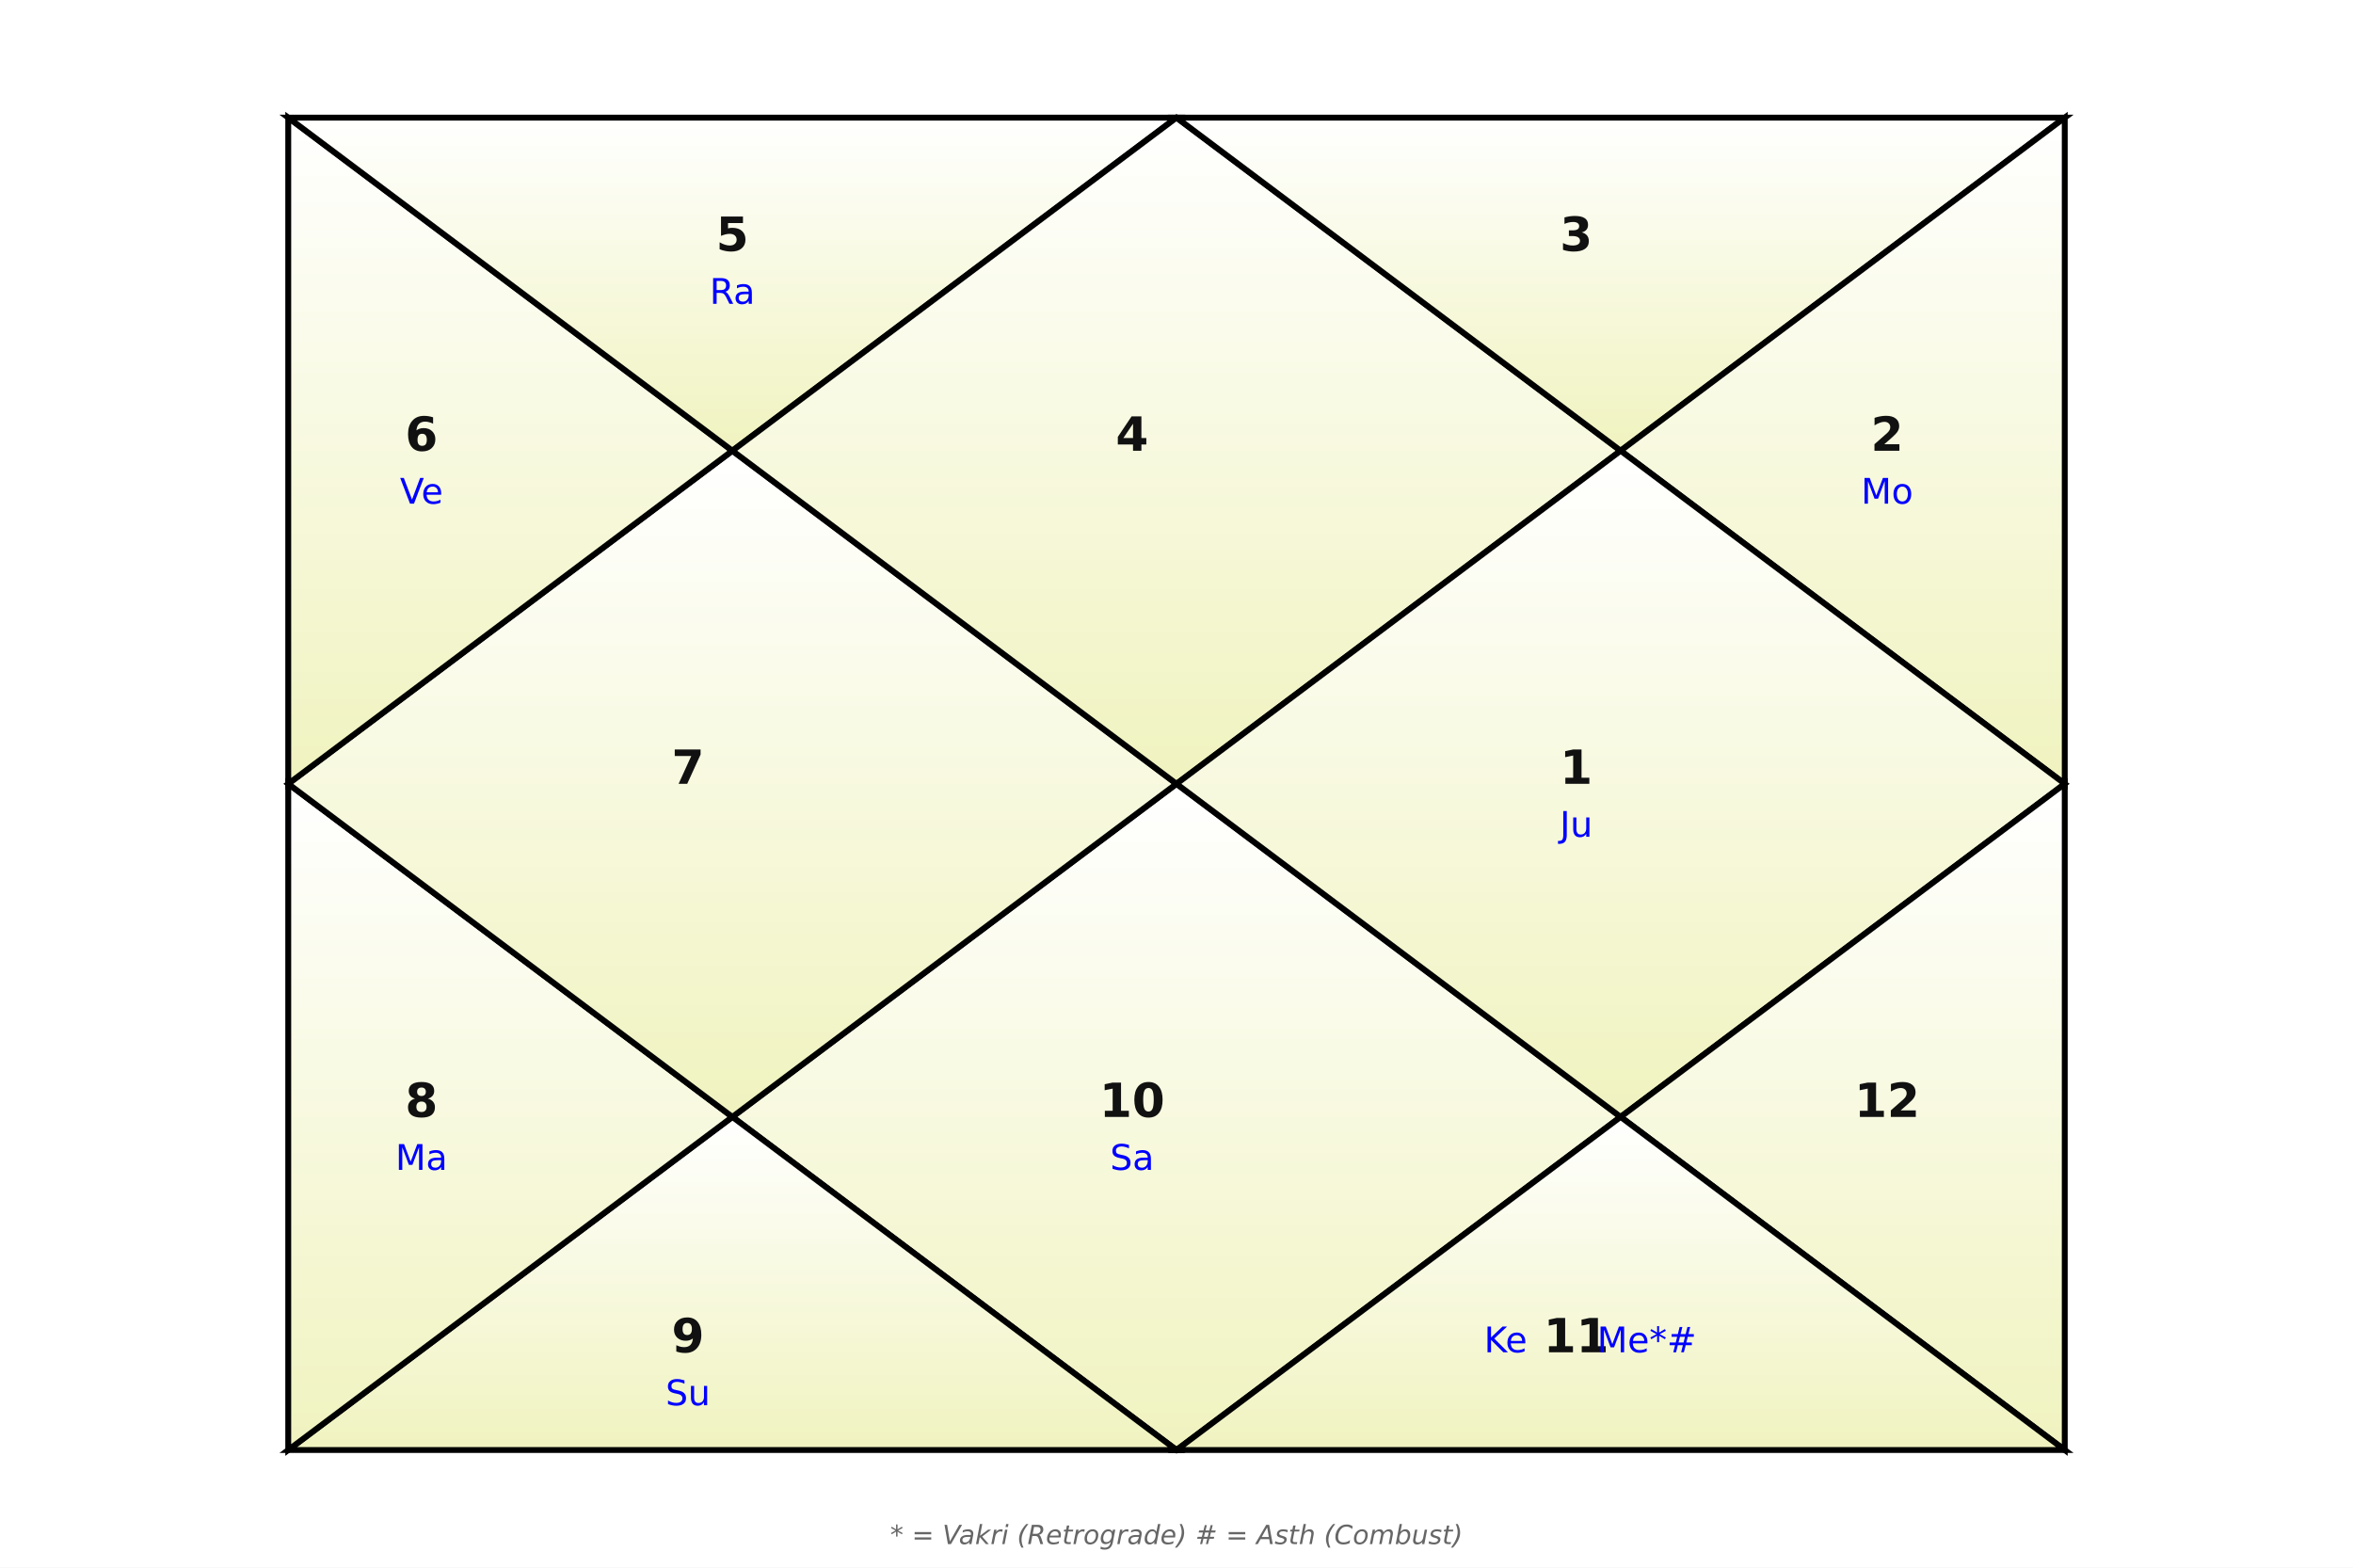
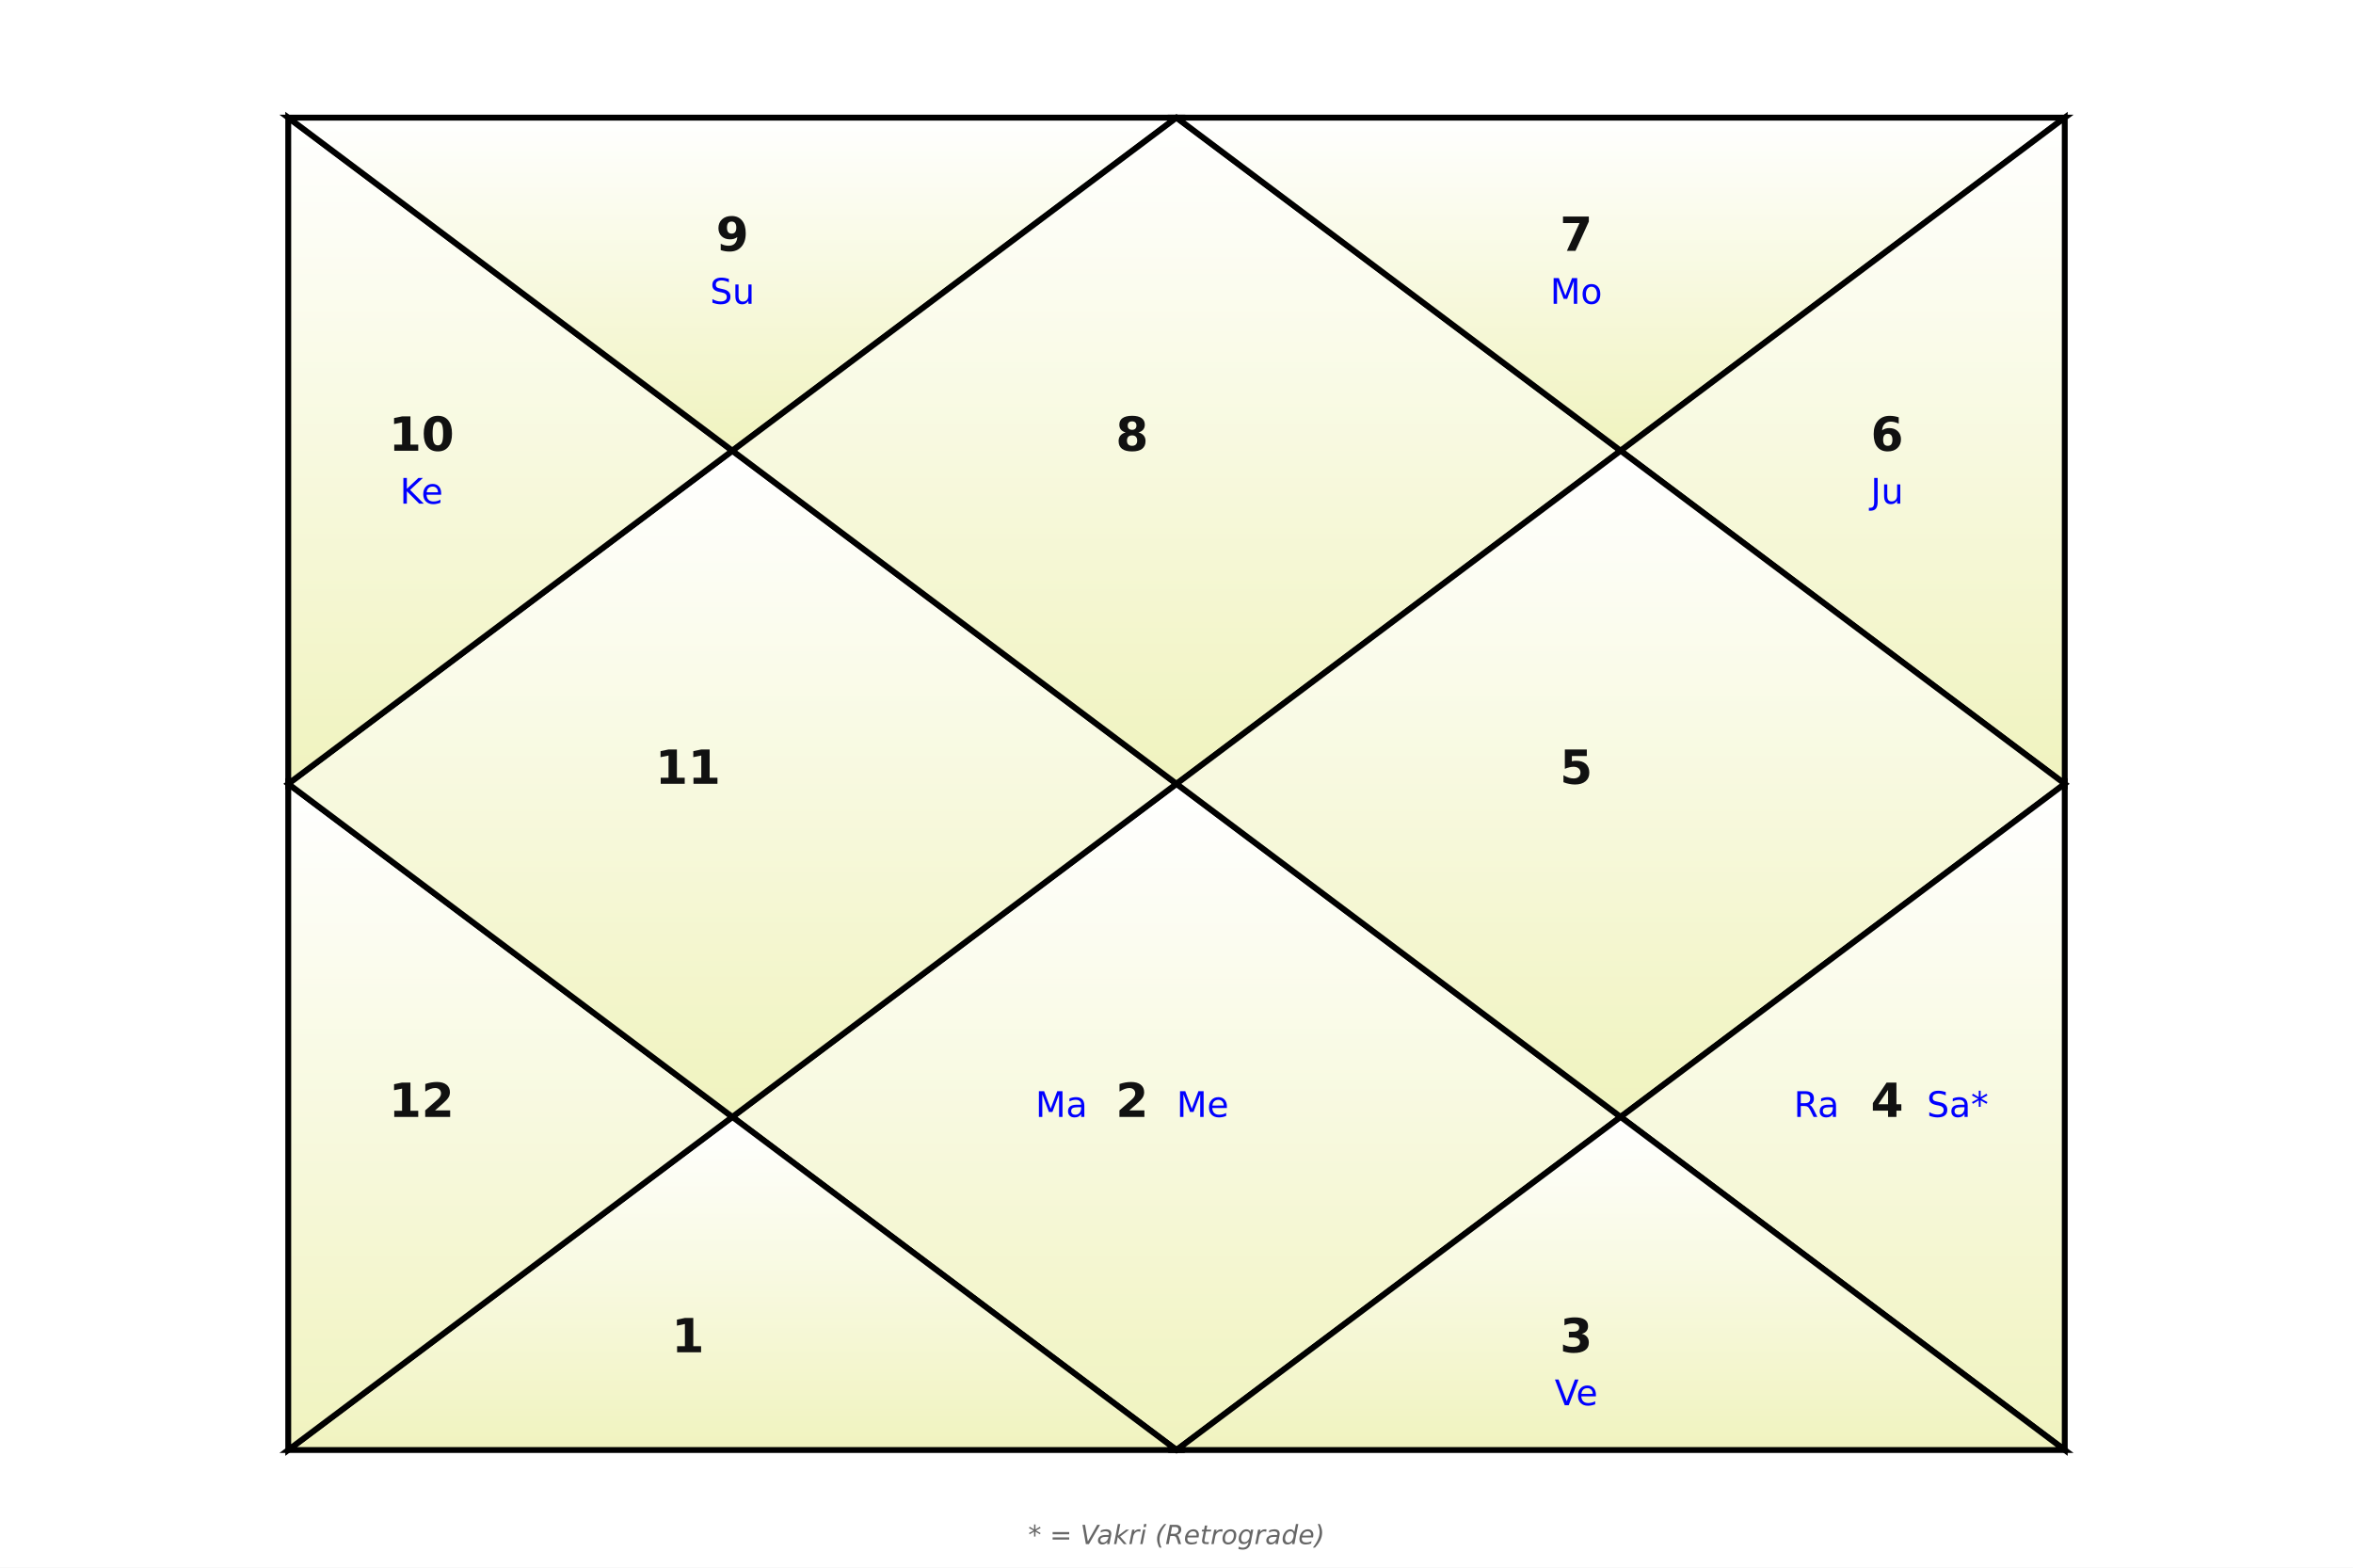
<svg xmlns="http://www.w3.org/2000/svg" baseProfile="full" height="100%" version="1.1" viewBox="0 0 800 533" width="100%">
  <defs>
    <linearGradient id="houseGrad" x1="0" x2="0" y1="0" y2="1">
      <stop offset="0" stop-color="white" />
      <stop offset="1" stop-color="#f0f3bf" />
    </linearGradient>
  </defs>
  <rect fill="white" height="533" width="800" x="0" y="0" />
  <polygon fill="url(#houseGrad)" points="249.0,379.75 400.0,493.0 551.0,379.75 400.0,266.5" stroke="#000" stroke-width="2" />
  <polygon fill="url(#houseGrad)" points="249.0,379.75 98.0,493.0 400.0,493.0" stroke="#000" stroke-width="2" />
  <polygon fill="url(#houseGrad)" points="98.0,266.5 98.0,493.0 249.0,379.75" stroke="#000" stroke-width="2" />
  <polygon fill="url(#houseGrad)" points="98.0,266.5 249.0,379.75 400.0,266.5 249.0,153.25" stroke="#000" stroke-width="2" />
  <polygon fill="url(#houseGrad)" points="98.0,40.0 98.0,266.5 249.0,153.25" stroke="#000" stroke-width="2" />
  <polygon fill="url(#houseGrad)" points="98.0,40.0 249.0,153.25 400.0,40.0" stroke="#000" stroke-width="2" />
  <polygon fill="url(#houseGrad)" points="249.0,153.25 400.0,266.5 551.0,153.25 400.0,40.0" stroke="#000" stroke-width="2" />
  <polygon fill="url(#houseGrad)" points="400.0,40.0 551.0,153.25 702.0,40.0" stroke="#000" stroke-width="2" />
  <polygon fill="url(#houseGrad)" points="551.0,153.25 702.0,266.5 702.0,40.0" stroke="#000" stroke-width="2" />
  <polygon fill="url(#houseGrad)" points="551.0,153.25 400.0,266.5 551.0,379.75 702.0,266.5" stroke="#000" stroke-width="2" />
  <polygon fill="url(#houseGrad)" points="551.0,379.75 702.0,493.0 702.0,266.5" stroke="#000" stroke-width="2" />
  <polygon fill="url(#houseGrad)" points="551.0,379.75 400.0,493.0 702.0,493.0" stroke="#000" stroke-width="2" />
-   <text fill="#111111" font-family="DejaVu Sans, Arial, sans-serif" font-size="16" font-weight="bold" text-anchor="middle" x="384.9" y="153.25">4</text>
-   <text fill="#111111" font-family="DejaVu Sans, Arial, sans-serif" font-size="16" font-weight="bold" text-anchor="middle" x="249.0" y="85.3">5</text>
-   <text fill="#0000ff" font-family="DejaVu Sans, Arial, sans-serif" font-size="12" text-anchor="middle" x="249.0" y="103.3">Ra</text>
-   <text fill="#111111" font-family="DejaVu Sans, Arial, sans-serif" font-size="16" font-weight="bold" text-anchor="middle" x="143.3" y="153.25">6</text>
-   <text fill="#0000ff" font-family="DejaVu Sans, Arial, sans-serif" font-size="12" text-anchor="middle" x="143.3" y="171.25">Ve</text>
-   <text fill="#111111" font-family="DejaVu Sans, Arial, sans-serif" font-size="16" font-weight="bold" text-anchor="middle" x="233.9" y="266.5">7</text>
-   <text fill="#111111" font-family="DejaVu Sans, Arial, sans-serif" font-size="16" font-weight="bold" text-anchor="middle" x="143.3" y="379.75">8</text>
-   <text fill="#0000ff" font-family="DejaVu Sans, Arial, sans-serif" font-size="12" text-anchor="middle" x="143.3" y="397.75">Ma</text>
-   <text fill="#111111" font-family="DejaVu Sans, Arial, sans-serif" font-size="16" font-weight="bold" text-anchor="middle" x="233.9" y="459.78">9</text>
-   <text fill="#0000ff" font-family="DejaVu Sans, Arial, sans-serif" font-size="12" text-anchor="middle" x="233.9" y="477.78">Su</text>
-   <text fill="#111111" font-family="DejaVu Sans, Arial, sans-serif" font-size="16" font-weight="bold" text-anchor="middle" x="384.9" y="379.75">10</text>
-   <text fill="#0000ff" font-family="DejaVu Sans, Arial, sans-serif" font-size="12" text-anchor="middle" x="384.9" y="397.75">Sa</text>
-   <text fill="#111111" font-family="DejaVu Sans, Arial, sans-serif" font-size="16" font-weight="bold" text-anchor="middle" x="535.9" y="459.78">11</text>
-   <text fill="#0000ff" font-family="DejaVu Sans, Arial, sans-serif" font-size="12" text-anchor="middle" x="559.9" y="459.78">Me*#</text>
-   <text fill="#0000ff" font-family="DejaVu Sans, Arial, sans-serif" font-size="12" text-anchor="middle" x="511.9" y="459.78">Ke</text>
-   <text fill="#111111" font-family="DejaVu Sans, Arial, sans-serif" font-size="16" font-weight="bold" text-anchor="middle" x="641.6" y="379.75">12</text>
-   <text fill="#111111" font-family="DejaVu Sans, Arial, sans-serif" font-size="16" font-weight="bold" text-anchor="middle" x="535.9" y="266.5">1</text>
-   <text fill="#0000ff" font-family="DejaVu Sans, Arial, sans-serif" font-size="12" text-anchor="middle" x="535.9" y="284.5">Ju</text>
-   <text fill="#111111" font-family="DejaVu Sans, Arial, sans-serif" font-size="16" font-weight="bold" text-anchor="middle" x="641.6" y="153.25">2</text>
-   <text fill="#0000ff" font-family="DejaVu Sans, Arial, sans-serif" font-size="12" text-anchor="middle" x="641.6" y="171.25">Mo</text>
-   <text fill="#111111" font-family="DejaVu Sans, Arial, sans-serif" font-size="16" font-weight="bold" text-anchor="middle" x="535.9" y="85.3">3</text>
-   <text fill="#666" font-family="DejaVu Sans" font-size="9" font-style="italic" text-anchor="middle" x="400.0" y="525">* = Vakri (Retrograde)  # = Asth (Combust)</text>
+   <text fill="#111111" font-family="DejaVu Sans, Arial, sans-serif" font-size="16" font-weight="bold" text-anchor="middle" x="384.9" y="153.25">8</text>
+   <text fill="#111111" font-family="DejaVu Sans, Arial, sans-serif" font-size="16" font-weight="bold" text-anchor="middle" x="249.0" y="85.3">9</text>
+   <text fill="#0000ff" font-family="DejaVu Sans, Arial, sans-serif" font-size="12" text-anchor="middle" x="249.0" y="103.3">Su</text>
+   <text fill="#111111" font-family="DejaVu Sans, Arial, sans-serif" font-size="16" font-weight="bold" text-anchor="middle" x="143.3" y="153.25">10</text>
+   <text fill="#0000ff" font-family="DejaVu Sans, Arial, sans-serif" font-size="12" text-anchor="middle" x="143.3" y="171.25">Ke</text>
+   <text fill="#111111" font-family="DejaVu Sans, Arial, sans-serif" font-size="16" font-weight="bold" text-anchor="middle" x="233.9" y="266.5">11</text>
+   <text fill="#111111" font-family="DejaVu Sans, Arial, sans-serif" font-size="16" font-weight="bold" text-anchor="middle" x="143.3" y="379.75">12</text>
+   <text fill="#111111" font-family="DejaVu Sans, Arial, sans-serif" font-size="16" font-weight="bold" text-anchor="middle" x="233.9" y="459.78">1</text>
+   <text fill="#111111" font-family="DejaVu Sans, Arial, sans-serif" font-size="16" font-weight="bold" text-anchor="middle" x="384.9" y="379.75">2</text>
+   <text fill="#0000ff" font-family="DejaVu Sans, Arial, sans-serif" font-size="12" text-anchor="middle" x="408.9" y="379.75">Me</text>
+   <text fill="#0000ff" font-family="DejaVu Sans, Arial, sans-serif" font-size="12" text-anchor="middle" x="360.9" y="379.75">Ma</text>
+   <text fill="#111111" font-family="DejaVu Sans, Arial, sans-serif" font-size="16" font-weight="bold" text-anchor="middle" x="535.9" y="459.78">3</text>
+   <text fill="#0000ff" font-family="DejaVu Sans, Arial, sans-serif" font-size="12" text-anchor="middle" x="535.9" y="477.78">Ve</text>
+   <text fill="#111111" font-family="DejaVu Sans, Arial, sans-serif" font-size="16" font-weight="bold" text-anchor="middle" x="641.6" y="379.75">4</text>
+   <text fill="#0000ff" font-family="DejaVu Sans, Arial, sans-serif" font-size="12" text-anchor="middle" x="665.6" y="379.75">Sa*</text>
+   <text fill="#0000ff" font-family="DejaVu Sans, Arial, sans-serif" font-size="12" text-anchor="middle" x="617.6" y="379.75">Ra</text>
+   <text fill="#111111" font-family="DejaVu Sans, Arial, sans-serif" font-size="16" font-weight="bold" text-anchor="middle" x="535.9" y="266.5">5</text>
+   <text fill="#111111" font-family="DejaVu Sans, Arial, sans-serif" font-size="16" font-weight="bold" text-anchor="middle" x="641.6" y="153.25">6</text>
+   <text fill="#0000ff" font-family="DejaVu Sans, Arial, sans-serif" font-size="12" text-anchor="middle" x="641.6" y="171.25">Ju</text>
+   <text fill="#111111" font-family="DejaVu Sans, Arial, sans-serif" font-size="16" font-weight="bold" text-anchor="middle" x="535.9" y="85.3">7</text>
+   <text fill="#0000ff" font-family="DejaVu Sans, Arial, sans-serif" font-size="12" text-anchor="middle" x="535.9" y="103.3">Mo</text>
+   <text fill="#666" font-family="DejaVu Sans" font-size="9" font-style="italic" text-anchor="middle" x="400.0" y="525">* = Vakri (Retrograde)</text>
</svg>
